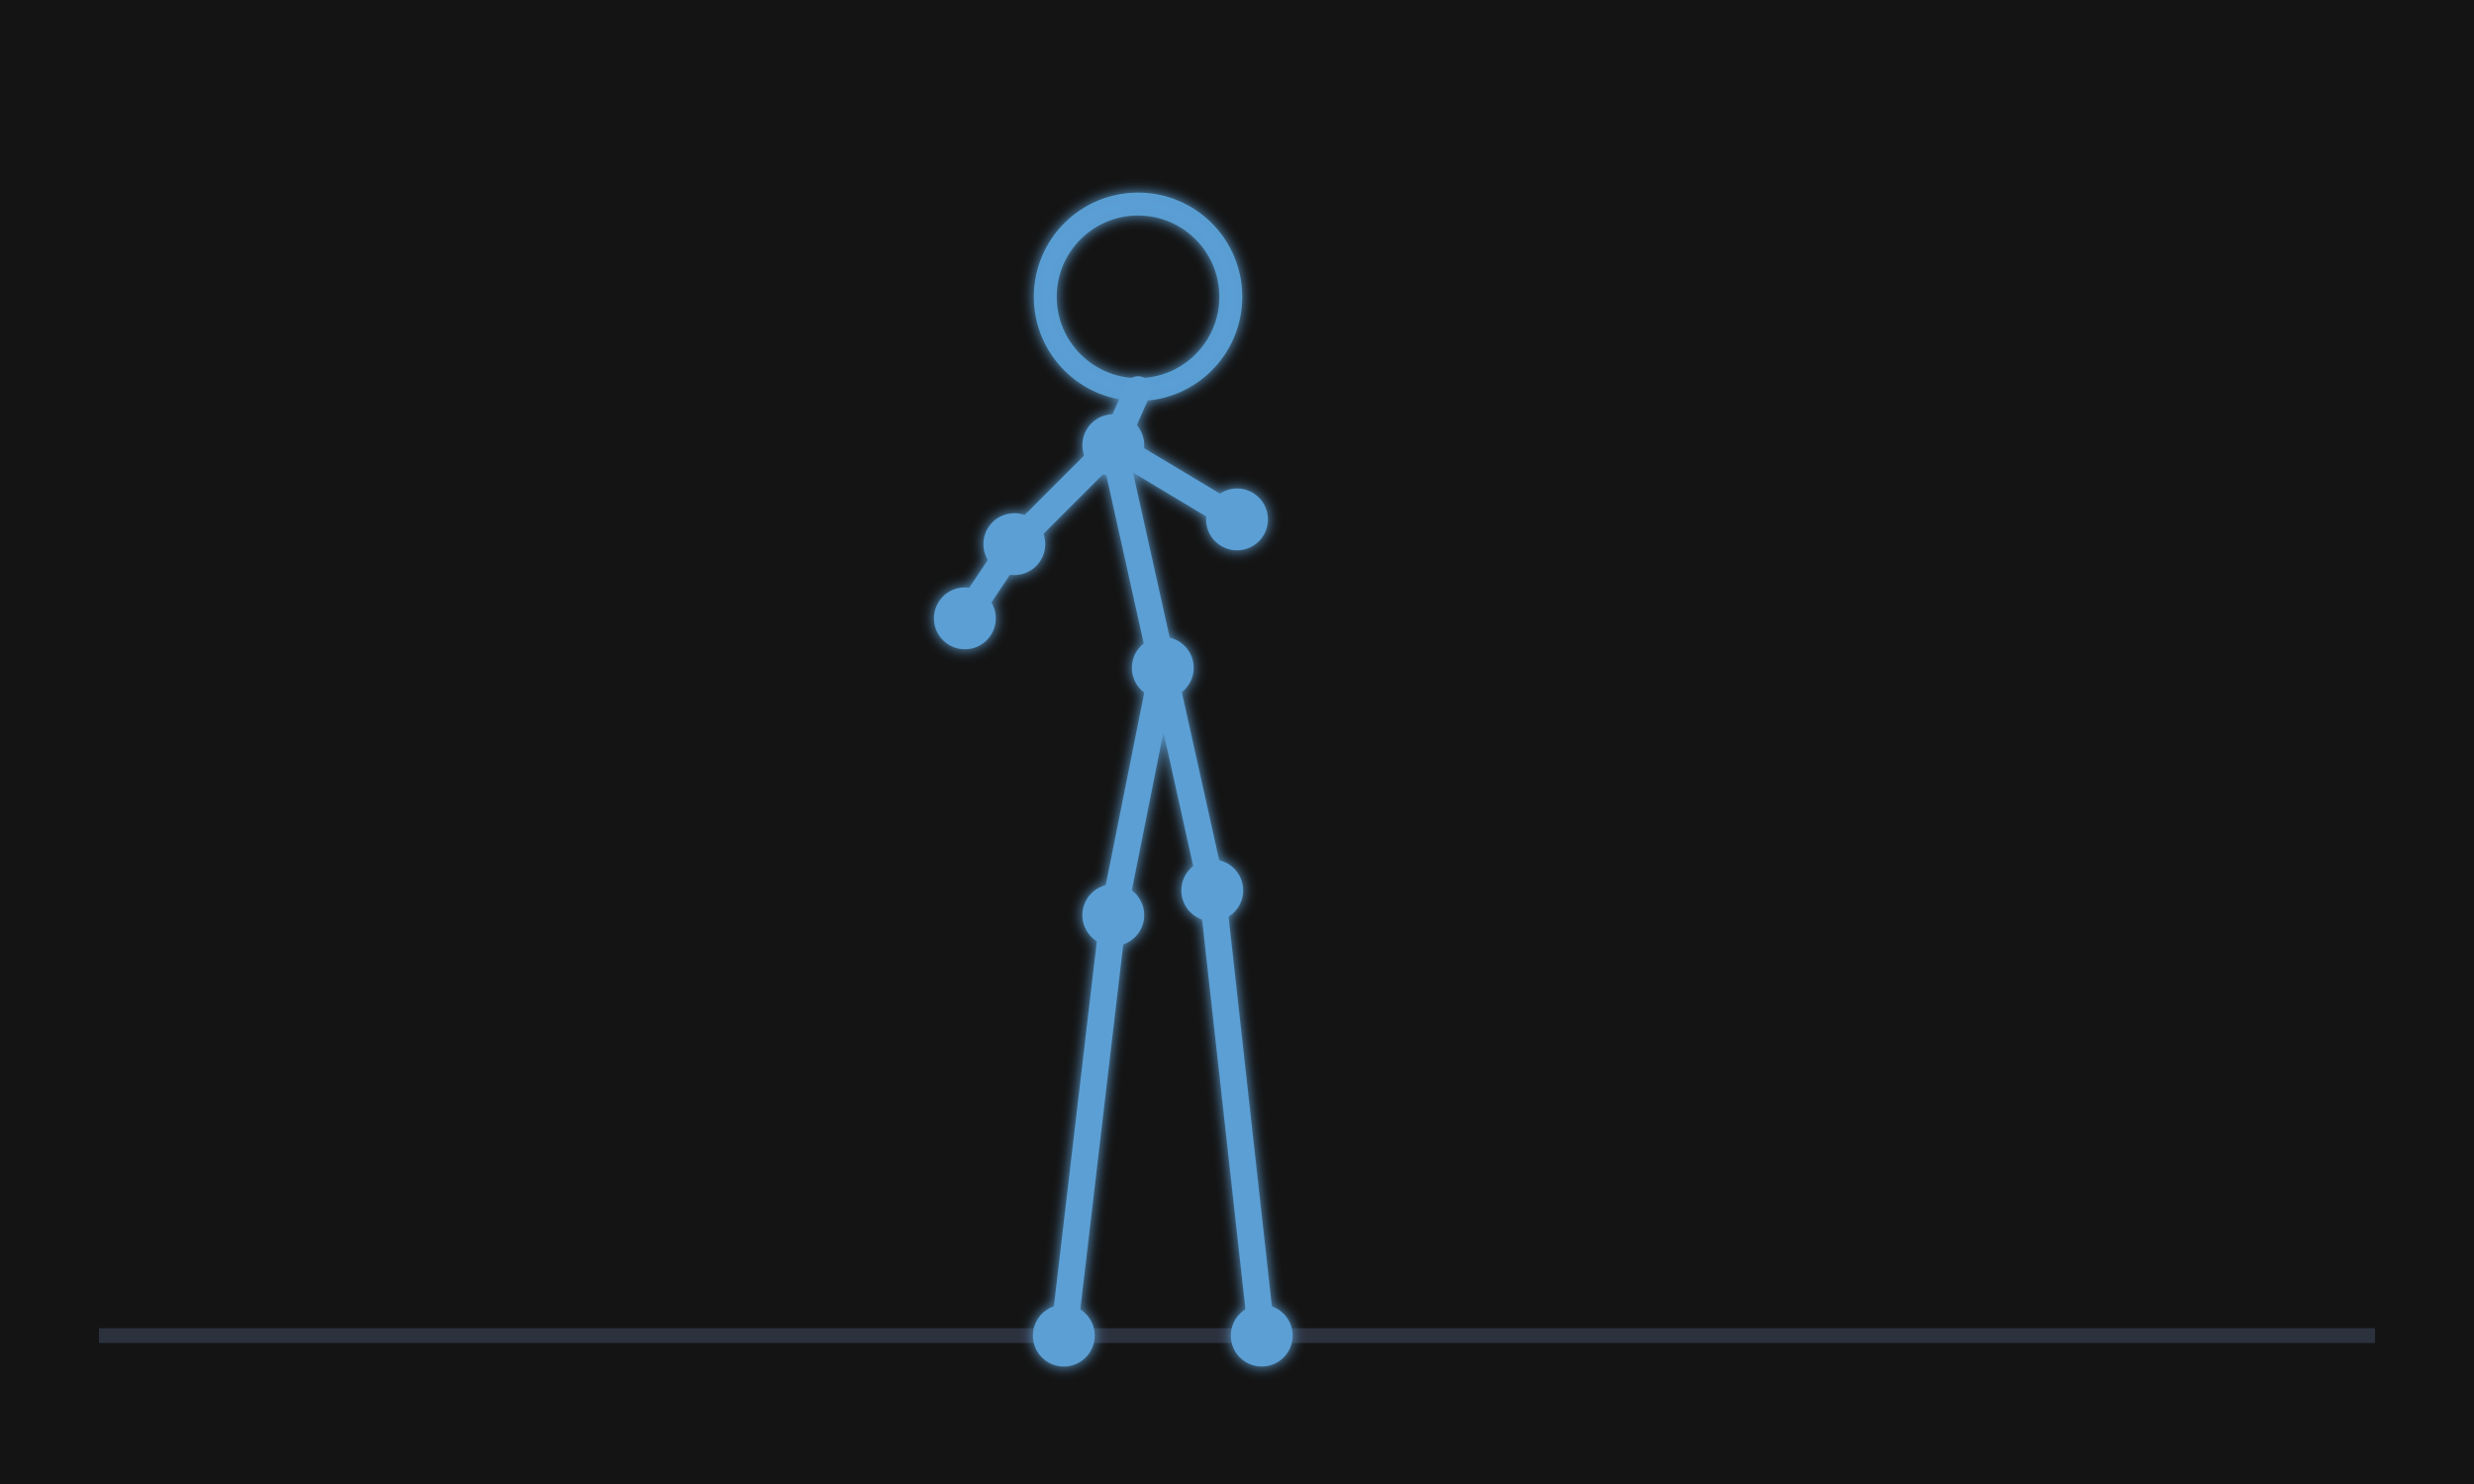
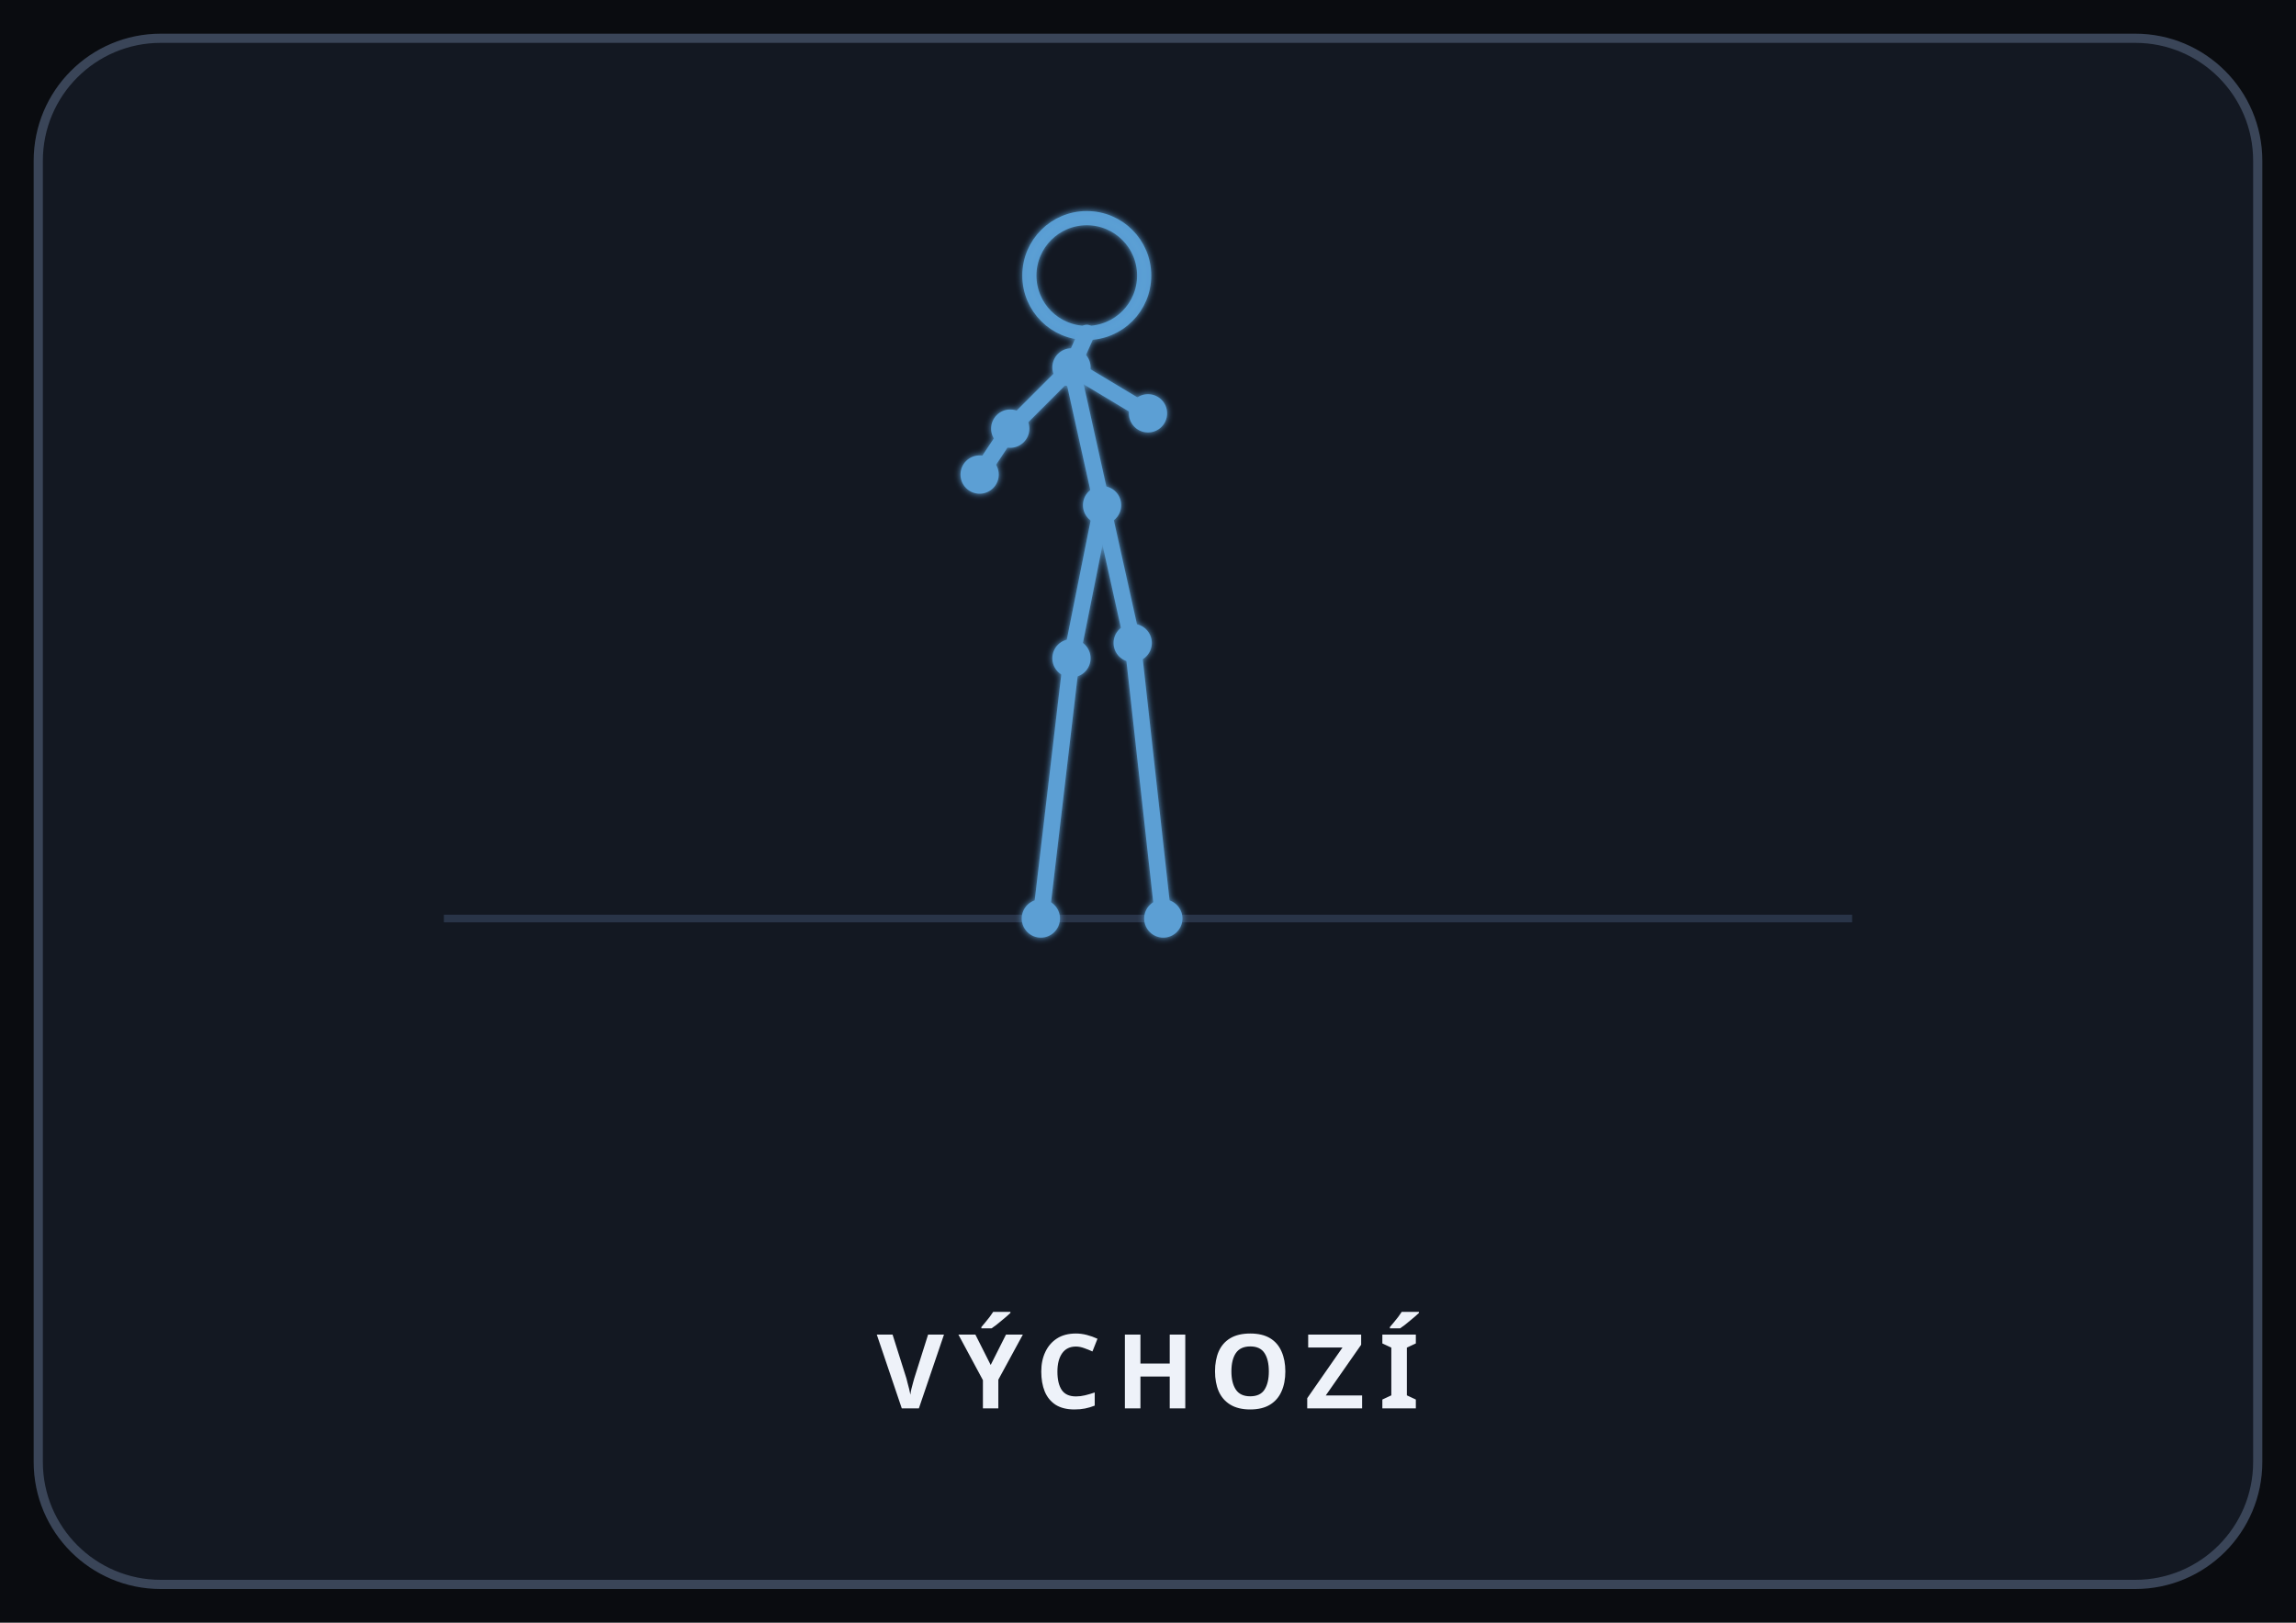
- <svg xmlns="http://www.w3.org/2000/svg" viewBox="0 0 200 120" fill="none" aria-hidden="true">
+ <svg xmlns="http://www.w3.org/2000/svg" viewBox="0 0 300 212" fill="none" aria-hidden="true">
  <defs>
-     <filter id="sfGlow" x="-35%" y="-35%" width="170%" height="170%">
-       <feGaussianBlur stdDeviation="0.5" result="b" />
+     <filter id="sfGlow" x="-40%" y="-40%" width="180%" height="180%">
+       <feGaussianBlur stdDeviation="0.45" result="b" />
      <feMerge>
        <feMergeNode in="b" />
        <feMergeNode in="SourceGraphic" />
      </feMerge>
    </filter>
  </defs>
-   <rect width="200" height="120" fill="#141414" />
-   <line x1="8" y1="108" x2="192" y2="108" stroke="#4a5570" stroke-width="1.2" opacity="0.45" />
-   <g filter="url(#sfGlow)">
-     <circle cx="92" cy="24" r="7.5" stroke="#5b9fd4" stroke-width="1.85" fill="none" opacity="0.98" />
-     <path d="M92 31.5 L90 36 L94 54" stroke="#5b9fd4" stroke-width="2.15" stroke-linecap="round" stroke-linejoin="round" />
-     <path d="M94 54 L98 72 L102 108" stroke="#5b9fd4" stroke-width="2.15" stroke-linecap="round" stroke-linejoin="round" />
-     <path d="M94 54 L90 74 L86 108" stroke="#5b9fd4" stroke-width="2.15" stroke-linecap="round" stroke-linejoin="round" />
-     <path d="M90 36 L82 44 L78 50" stroke="#5b9fd4" stroke-width="2.15" stroke-linecap="round" stroke-linejoin="round" />
-     <path d="M90 36 L100 42" stroke="#5b9fd4" stroke-width="2.15" stroke-linecap="round" stroke-linejoin="round" />
-     <circle cx="90" cy="36" r="2.5" fill="#5b9fd4" />
-     <circle cx="94" cy="54" r="2.5" fill="#5b9fd4" />
-     <circle cx="98" cy="72" r="2.5" fill="#5b9fd4" />
-     <circle cx="102" cy="108" r="2.5" fill="#5b9fd4" />
-     <circle cx="90" cy="74" r="2.5" fill="#5b9fd4" />
-     <circle cx="86" cy="108" r="2.5" fill="#5b9fd4" />
-     <circle cx="82" cy="44" r="2.5" fill="#5b9fd4" />
-     <circle cx="78" cy="50" r="2.5" fill="#5b9fd4" />
-     <circle cx="100" cy="42" r="2.5" fill="#5b9fd4" />
+   <rect width="300" height="212" fill="#0a0c10" />
+   <rect x="5" y="5" width="290" height="202" rx="16" ry="16" fill="#131822" stroke="#3a4558" stroke-width="1.2" />
+   <g transform="translate(50,12)">
+     <line x1="8" y1="108" x2="192" y2="108" stroke="#4a5f82" stroke-width="1" opacity="0.4" />
+     <g filter="url(#sfGlow)">
+       <circle cx="92" cy="24" r="7.5" stroke="#5b9fd4" stroke-width="1.85" fill="none" opacity="0.98" />
+       <path d="M92 31.5 L90 36 L94 54" stroke="#5b9fd4" stroke-width="2.15" stroke-linecap="round" stroke-linejoin="round" />
+       <path d="M94 54 L98 72 L102 108" stroke="#5b9fd4" stroke-width="2.15" stroke-linecap="round" stroke-linejoin="round" />
+       <path d="M94 54 L90 74 L86 108" stroke="#5b9fd4" stroke-width="2.15" stroke-linecap="round" stroke-linejoin="round" />
+       <path d="M90 36 L82 44 L78 50" stroke="#5b9fd4" stroke-width="2.15" stroke-linecap="round" stroke-linejoin="round" />
+       <path d="M90 36 L100 42" stroke="#5b9fd4" stroke-width="2.15" stroke-linecap="round" stroke-linejoin="round" />
+       <circle cx="90" cy="36" r="2.5" fill="#5b9fd4" />
+       <circle cx="94" cy="54" r="2.5" fill="#5b9fd4" />
+       <circle cx="98" cy="72" r="2.5" fill="#5b9fd4" />
+       <circle cx="102" cy="108" r="2.5" fill="#5b9fd4" />
+       <circle cx="90" cy="74" r="2.5" fill="#5b9fd4" />
+       <circle cx="86" cy="108" r="2.5" fill="#5b9fd4" />
+       <circle cx="82" cy="44" r="2.5" fill="#5b9fd4" />
+       <circle cx="78" cy="50" r="2.5" fill="#5b9fd4" />
+       <circle cx="100" cy="42" r="2.5" fill="#5b9fd4" />
+     </g>
  </g>
+   <text x="150" y="184" text-anchor="middle" fill="#eef2f9" font-family="Segoe UI,system-ui,sans-serif" font-size="13.5" font-weight="700" letter-spacing="0.14em">VÝCHOZÍ</text>
</svg>
